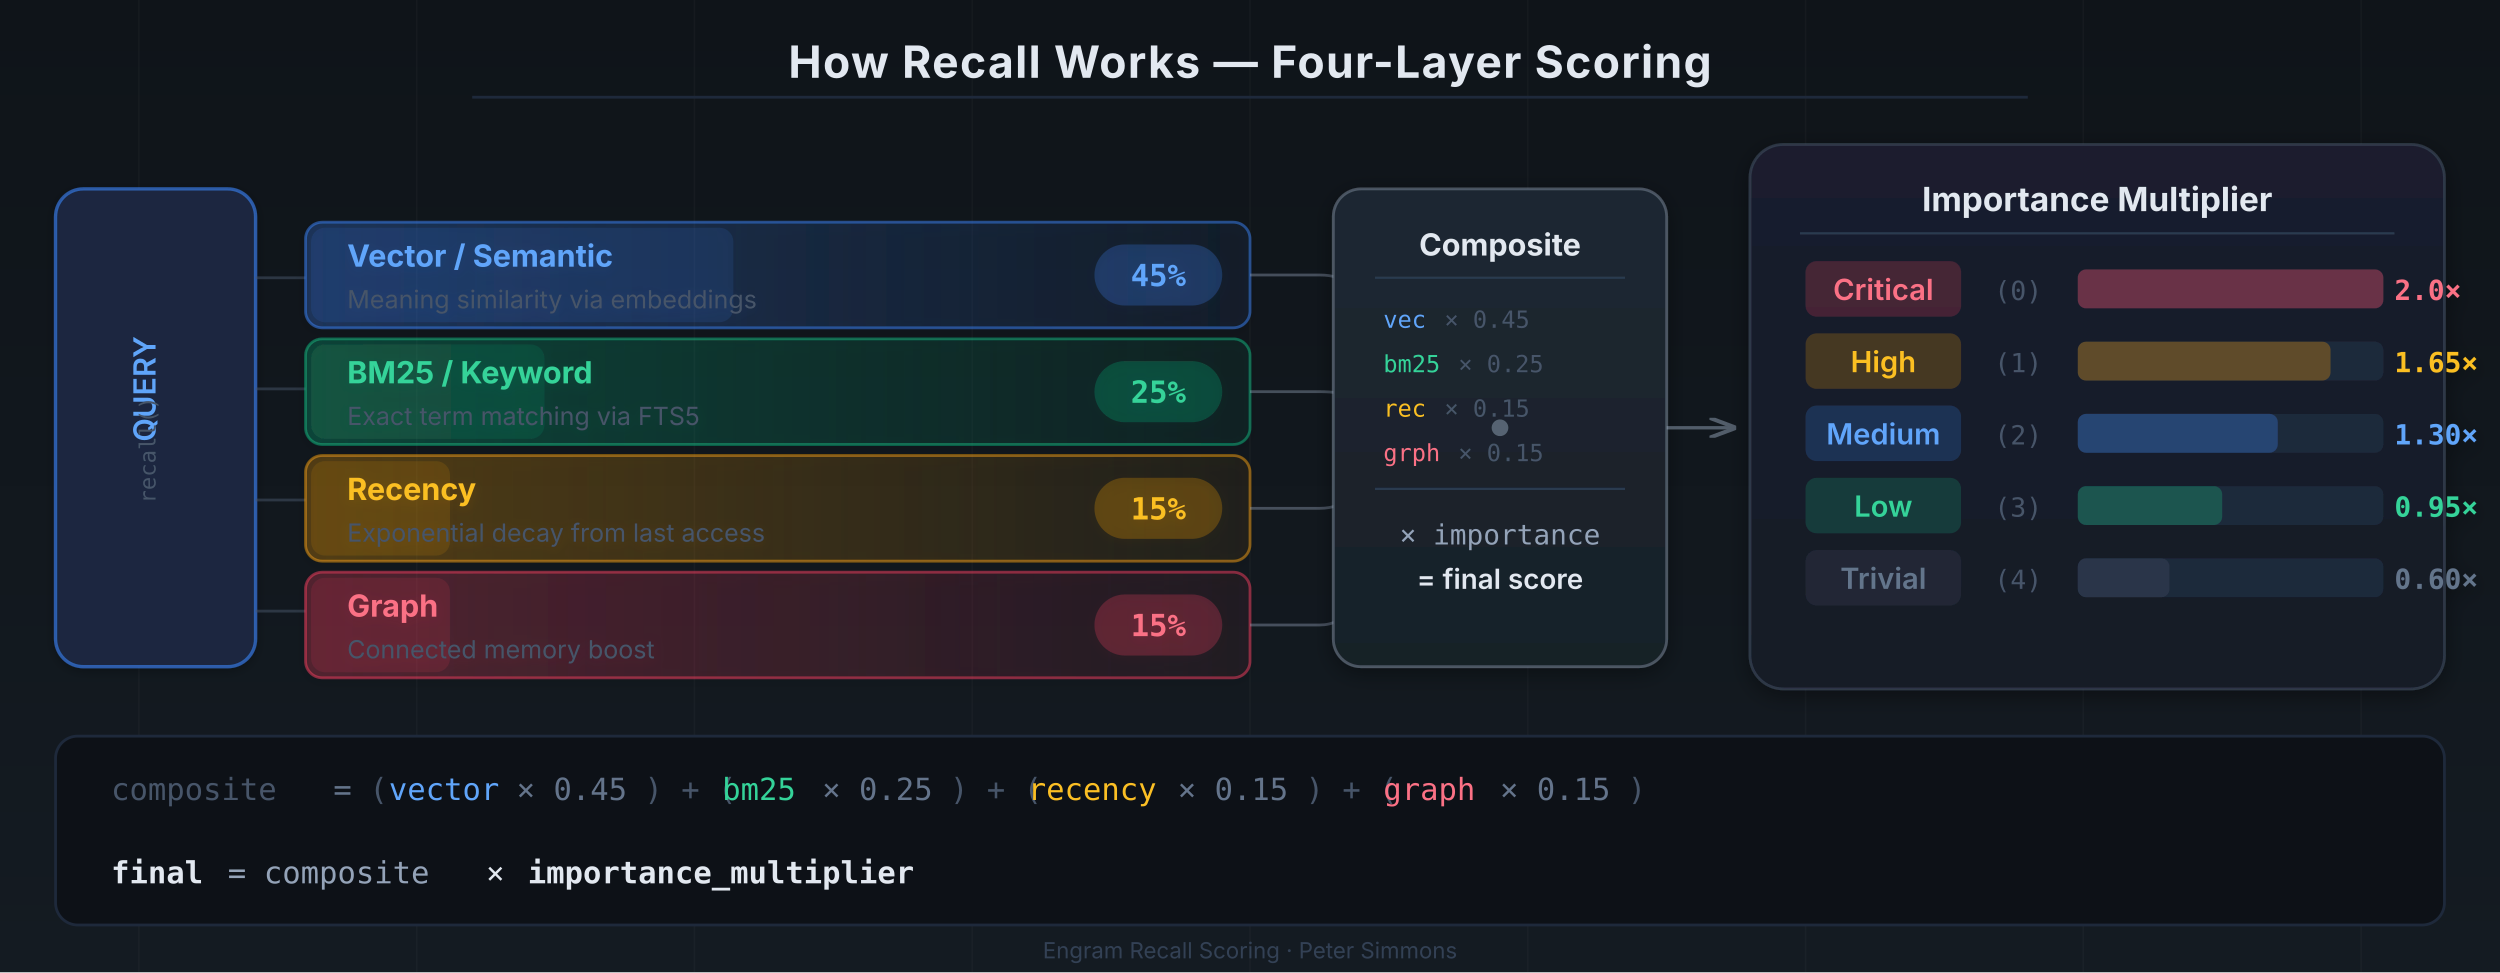
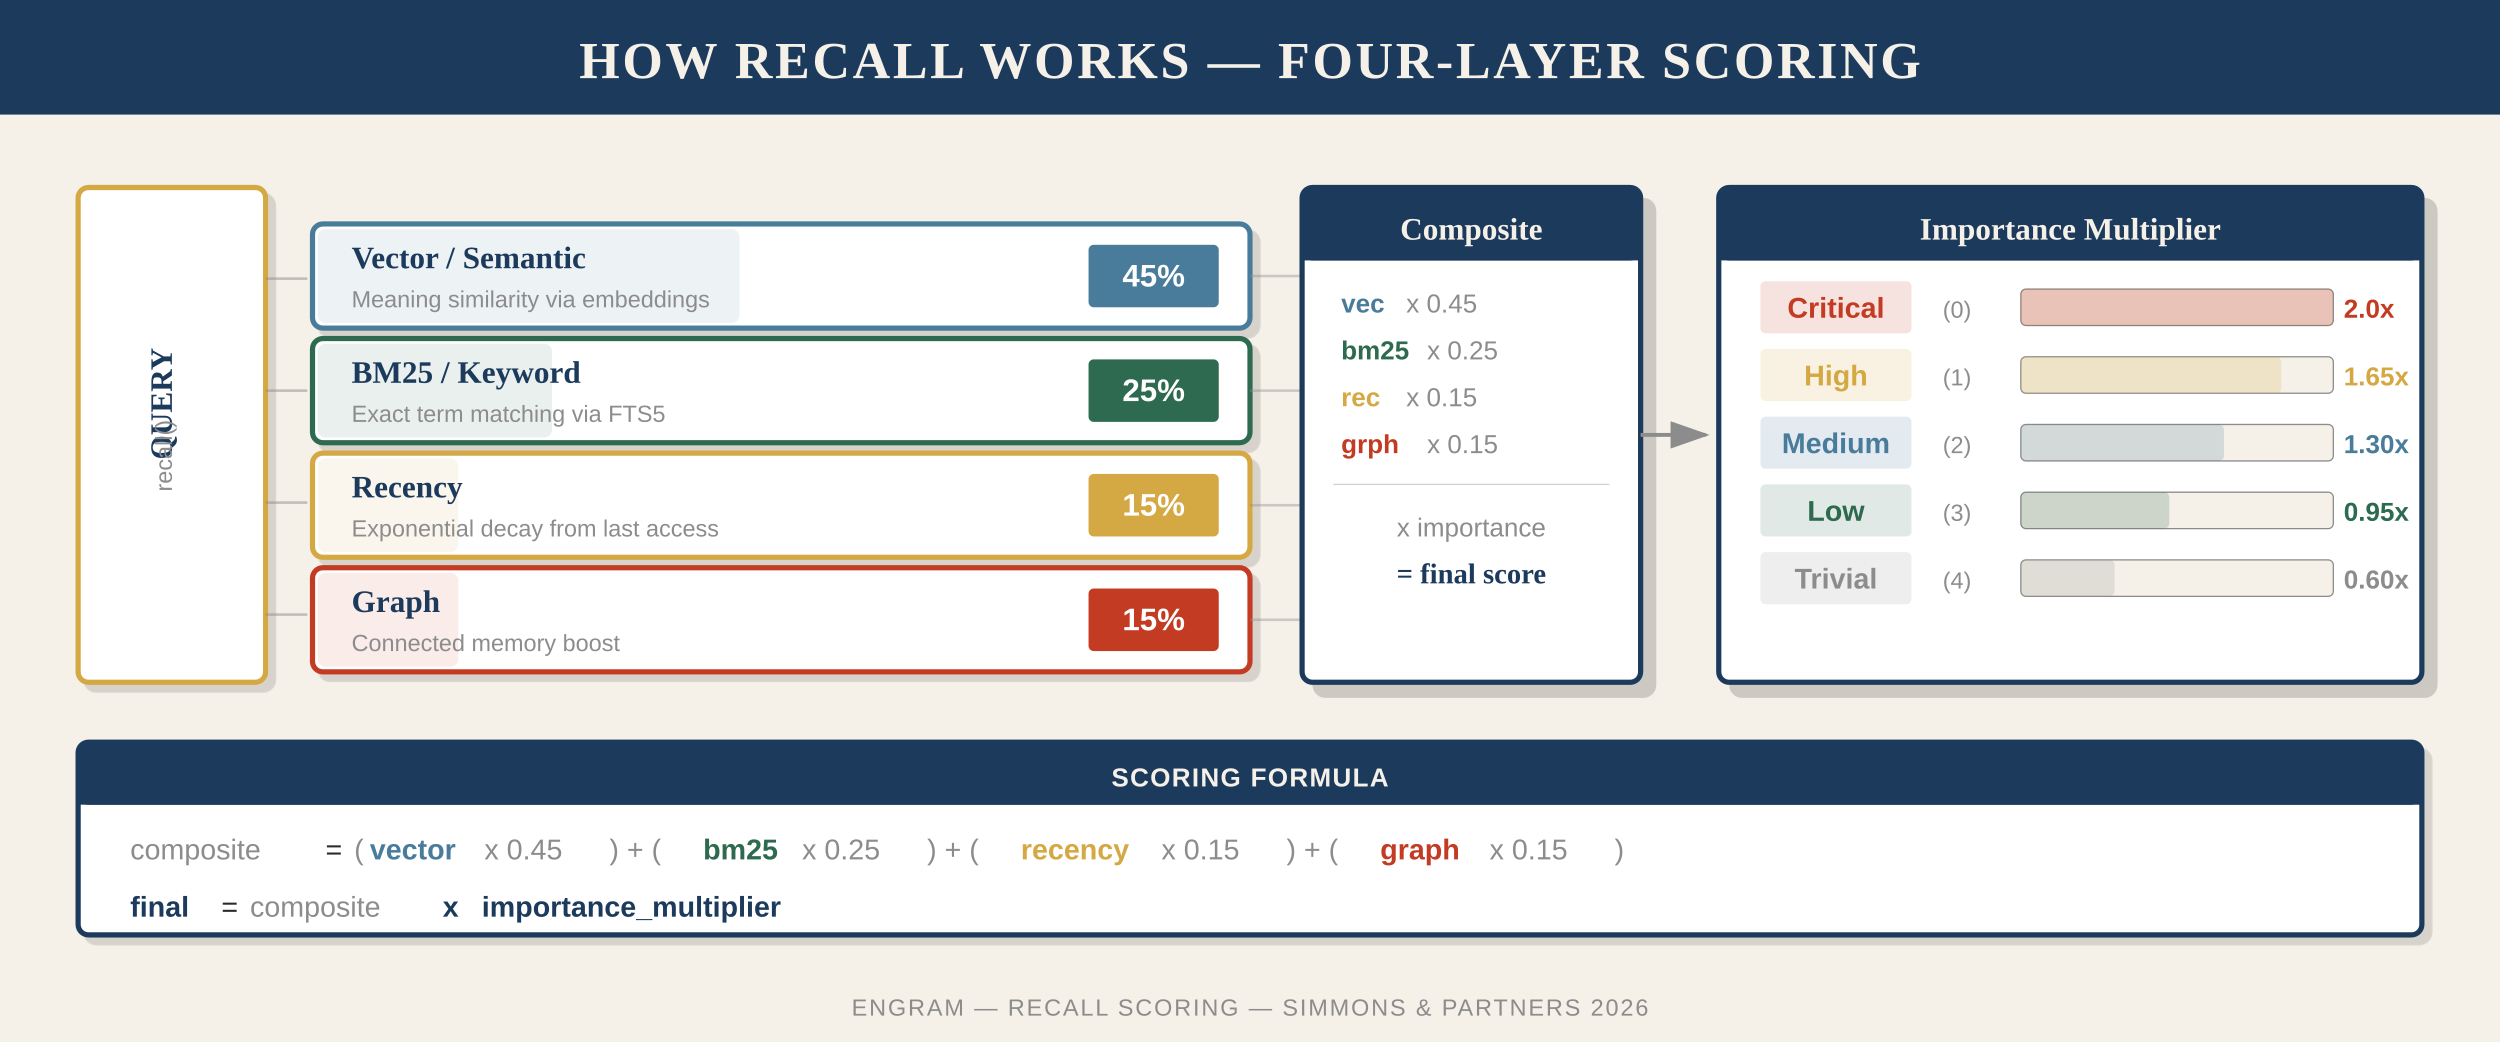
- <svg xmlns="http://www.w3.org/2000/svg" viewBox="0 0 900 350" width="900" height="350">
+ <svg xmlns="http://www.w3.org/2000/svg" viewBox="0 0 960 400" width="100%">
  <defs>
-     <linearGradient id="bgGrad" x1="0" y1="0" x2="0" y2="1">
-       <stop offset="0%" stop-color="#0f1419" />
-       <stop offset="100%" stop-color="#141b22" />
-     </linearGradient>
-     <linearGradient id="laneBlue" x1="0" y1="0" x2="1" y2="0">
-       <stop offset="0%" stop-color="#3b82f6" stop-opacity="0.25" />
-       <stop offset="100%" stop-color="#3b82f6" stop-opacity="0.05" />
-     </linearGradient>
-     <linearGradient id="laneGreen" x1="0" y1="0" x2="1" y2="0">
-       <stop offset="0%" stop-color="#10b981" stop-opacity="0.25" />
-       <stop offset="100%" stop-color="#10b981" stop-opacity="0.05" />
-     </linearGradient>
-     <linearGradient id="laneAmber" x1="0" y1="0" x2="1" y2="0">
-       <stop offset="0%" stop-color="#f59e0b" stop-opacity="0.25" />
-       <stop offset="100%" stop-color="#f59e0b" stop-opacity="0.05" />
-     </linearGradient>
-     <linearGradient id="laneRose" x1="0" y1="0" x2="1" y2="0">
-       <stop offset="0%" stop-color="#f43f5e" stop-opacity="0.25" />
-       <stop offset="100%" stop-color="#f43f5e" stop-opacity="0.05" />
-     </linearGradient>
-     <linearGradient id="mergeGrad" x1="0" y1="0" x2="0" y2="1">
-       <stop offset="0%" stop-color="#1e2832" />
-       <stop offset="100%" stop-color="#182028" />
-     </linearGradient>
-     <linearGradient id="multGrad" x1="0" y1="0" x2="0" y2="1">
-       <stop offset="0%" stop-color="#1a1f2e" />
-       <stop offset="100%" stop-color="#151a26" />
-     </linearGradient>
-     <filter id="glowBlue" x="-20%" y="-20%" width="140%" height="140%">
-       <feGaussianBlur stdDeviation="3" result="blur" />
-       <feFlood flood-color="#3b82f6" flood-opacity="0.3" />
-       <feComposite in2="blur" operator="in" />
-       <feMerge>
-         <feMergeNode />
-         <feMergeNode in="SourceGraphic" />
-       </feMerge>
+     <filter id="shadow-standard" x="-5%" y="-5%" width="115%" height="115%">
+       <feDropShadow dx="3" dy="3" stdDeviation="0" flood-color="#2B2B2B" flood-opacity="0.15" />
    </filter>
-     <filter id="shadow" x="-5%" y="-5%" width="110%" height="115%">
-       <feDropShadow dx="0" dy="2" stdDeviation="4" flood-color="#000" flood-opacity="0.4" />
+     <filter id="shadow-elevated" x="-5%" y="-5%" width="115%" height="115%">
+       <feDropShadow dx="5" dy="5" stdDeviation="0" flood-color="#2B2B2B" flood-opacity="0.2" />
    </filter>
-     <filter id="softShadow" x="-5%" y="-5%" width="110%" height="115%">
-       <feDropShadow dx="0" dy="1" stdDeviation="2" flood-color="#000" flood-opacity="0.3" />
-     </filter>
-     <marker id="arrowWhite" markerWidth="8" markerHeight="6" refX="8" refY="3" orient="auto">
-       <path d="M0,0 L8,3 L0,6" fill="none" stroke="#475569" stroke-width="1.2" />
+     <marker id="arrowhead" markerWidth="10" markerHeight="7" refX="9" refY="3.5" orient="auto">
+       <polygon points="0 0, 10 3.5, 0 7" fill="#8C8C8C" />
    </marker>
-     <marker id="arrowMerge" markerWidth="8" markerHeight="6" refX="8" refY="3" orient="auto">
-       <path d="M0,0 L8,3 L0,6" fill="none" stroke="#94a3b8" stroke-width="1.2" />
-     </marker>
+     <style>
+       @media (prefers-color-scheme: dark) {
+         .bg-ivory { fill: #1A1A2E; }
+         .text-navy { fill: #F5F0E8; }
+         .text-charcoal { fill: #E0E0E0; }
+         .card-fill { fill: #2B2B3D; }
+       }
+     </style>
  </defs>
-   <rect width="900" height="350" fill="url(#bgGrad)" />
-   <g opacity="0.03">
-     <line x1="50" y1="0" x2="50" y2="350" stroke="#fff" stroke-width="0.5" />
-     <line x1="150" y1="0" x2="150" y2="350" stroke="#fff" stroke-width="0.5" />
-     <line x1="250" y1="0" x2="250" y2="350" stroke="#fff" stroke-width="0.5" />
-     <line x1="350" y1="0" x2="350" y2="350" stroke="#fff" stroke-width="0.5" />
-     <line x1="450" y1="0" x2="450" y2="350" stroke="#fff" stroke-width="0.5" />
-     <line x1="550" y1="0" x2="550" y2="350" stroke="#fff" stroke-width="0.5" />
-     <line x1="650" y1="0" x2="650" y2="350" stroke="#fff" stroke-width="0.5" />
-     <line x1="750" y1="0" x2="750" y2="350" stroke="#fff" stroke-width="0.5" />
-     <line x1="850" y1="0" x2="850" y2="350" stroke="#fff" stroke-width="0.5" />
+   <rect class="bg-ivory" width="960" height="400" fill="#F5F0E8" />
+   <rect x="0" y="0" width="960" height="44" fill="#1B3A5C" />
+   <text x="480" y="30" font-family="Georgia, 'Times New Roman', serif" font-weight="700" font-size="20" fill="#F5F0E8" text-anchor="middle" letter-spacing="0.05em">HOW RECALL WORKS — FOUR-LAYER SCORING</text>
+   <g filter="url(#shadow-standard)">
+     <rect class="card-fill" x="30" y="72" width="72" height="190" fill="#FFFFFF" stroke="#D4A843" stroke-width="2" rx="4" />
+     <text x="66" y="155" text-anchor="middle" fill="#1B3A5C" font-family="Georgia, 'Times New Roman', serif" font-weight="700" font-size="12" transform="rotate(-90 66 155)">QUERY</text>
+     <text x="66" y="175" text-anchor="middle" fill="#8C8C8C" font-family="'Helvetica Neue', Arial, sans-serif" font-size="9" transform="rotate(-90 66 175)">recall()</text>
  </g>
-   <text x="450" y="28" text-anchor="middle" fill="#e2e8f0" font-family="'SF Pro Display','Inter','Segoe UI',system-ui,sans-serif" font-size="16" font-weight="700" letter-spacing="0.5">How Recall Works — Four-Layer Scoring</text>
-   <line x1="170" y1="35" x2="730" y2="35" stroke="#1e293b" stroke-width="1" />
-   <g filter="url(#softShadow)">
-     <rect x="20" y="68" width="72" height="172" rx="10" fill="#1a2740" stroke="#3b82f6" stroke-width="1.2" stroke-opacity="0.6" />
-     <text x="56" y="140" text-anchor="middle" fill="#60a5fa" font-family="'SF Pro Text','Inter','Segoe UI',system-ui,sans-serif" font-size="11" font-weight="600" transform="rotate(-90 56 140)">QUERY</text>
-     <text x="56" y="162" text-anchor="middle" fill="#475569" font-family="'SF Mono','JetBrains Mono','Cascadia Code',monospace" font-size="8" transform="rotate(-90 56 162)">recall()</text>
+   <g stroke="#8C8C8C" stroke-width="1" opacity="0.5">
+     <line x1="102" y1="107" x2="118" y2="107" />
+     <line x1="102" y1="150" x2="118" y2="150" />
+     <line x1="102" y1="193" x2="118" y2="193" />
+     <line x1="102" y1="236" x2="118" y2="236" />
  </g>
-   <g stroke="#475569" stroke-width="1" opacity="0.5">
-     <line x1="92" y1="100" x2="110" y2="100" />
-     <line x1="92" y1="140" x2="110" y2="140" />
-     <line x1="92" y1="180" x2="110" y2="180" />
-     <line x1="92" y1="220" x2="110" y2="220" />
+   <g filter="url(#shadow-standard)">
+     <rect class="card-fill" x="120" y="86" width="360" height="40" fill="#FFFFFF" stroke="#4A7C9B" stroke-width="2" rx="4" />
+     <rect x="122" y="88" width="162" height="36" fill="#4A7C9B" opacity="0.1" rx="3" />
+     <text x="135" y="103" fill="#1B3A5C" font-family="Georgia, 'Times New Roman', serif" font-weight="700" font-size="12">Vector / Semantic</text>
+     <text x="135" y="118" fill="#8C8C8C" font-family="'Helvetica Neue', Arial, sans-serif" font-size="9">Meaning similarity via embeddings</text>
+     <rect x="418" y="94" width="50" height="24" fill="#4A7C9B" rx="2" />
+     <text x="443" y="110" text-anchor="middle" fill="#FFFFFF" font-family="'Helvetica Neue', Arial, sans-serif" font-size="12" font-weight="700">45%</text>
  </g>
-   <g filter="url(#softShadow)">
-     <rect x="110" y="80" width="340" height="38" rx="6" fill="url(#laneBlue)" stroke="#3b82f6" stroke-width="1" stroke-opacity="0.5" />
-     <rect x="112" y="82" width="152" height="34" rx="5" fill="#3b82f6" opacity="0.12" />
-     <text x="125" y="96" fill="#60a5fa" font-family="'SF Pro Text','Inter','Segoe UI',system-ui,sans-serif" font-size="11" font-weight="700">Vector / Semantic</text>
-     <text x="125" y="111" fill="#475569" font-family="'SF Pro Text','Inter','Segoe UI',system-ui,sans-serif" font-size="9">Meaning similarity via embeddings</text>
-     <rect x="394" y="88" width="46" height="22" rx="11" fill="#3b82f6" opacity="0.25" />
-     <text x="417" y="103" text-anchor="middle" fill="#60a5fa" font-family="'SF Mono','JetBrains Mono','Cascadia Code',monospace" font-size="11" font-weight="700">45%</text>
+   <g filter="url(#shadow-standard)">
+     <rect class="card-fill" x="120" y="130" width="360" height="40" fill="#FFFFFF" stroke="#2D6A4F" stroke-width="2" rx="4" />
+     <rect x="122" y="132" width="90" height="36" fill="#2D6A4F" opacity="0.1" rx="3" />
+     <text x="135" y="147" fill="#1B3A5C" font-family="Georgia, 'Times New Roman', serif" font-weight="700" font-size="12">BM25 / Keyword</text>
+     <text x="135" y="162" fill="#8C8C8C" font-family="'Helvetica Neue', Arial, sans-serif" font-size="9">Exact term matching via FTS5</text>
+     <rect x="418" y="138" width="50" height="24" fill="#2D6A4F" rx="2" />
+     <text x="443" y="154" text-anchor="middle" fill="#FFFFFF" font-family="'Helvetica Neue', Arial, sans-serif" font-size="12" font-weight="700">25%</text>
  </g>
-   <g filter="url(#softShadow)">
-     <rect x="110" y="122" width="340" height="38" rx="6" fill="url(#laneGreen)" stroke="#10b981" stroke-width="1" stroke-opacity="0.5" />
-     <rect x="112" y="124" width="84" height="34" rx="5" fill="#10b981" opacity="0.12" />
-     <text x="125" y="138" fill="#34d399" font-family="'SF Pro Text','Inter','Segoe UI',system-ui,sans-serif" font-size="11" font-weight="700">BM25 / Keyword</text>
-     <text x="125" y="153" fill="#475569" font-family="'SF Pro Text','Inter','Segoe UI',system-ui,sans-serif" font-size="9">Exact term matching via FTS5</text>
-     <rect x="394" y="130" width="46" height="22" rx="11" fill="#10b981" opacity="0.25" />
-     <text x="417" y="145" text-anchor="middle" fill="#34d399" font-family="'SF Mono','JetBrains Mono','Cascadia Code',monospace" font-size="11" font-weight="700">25%</text>
+   <g filter="url(#shadow-standard)">
+     <rect class="card-fill" x="120" y="174" width="360" height="40" fill="#FFFFFF" stroke="#D4A843" stroke-width="2" rx="4" />
+     <rect x="122" y="176" width="54" height="36" fill="#D4A843" opacity="0.1" rx="3" />
+     <text x="135" y="191" fill="#1B3A5C" font-family="Georgia, 'Times New Roman', serif" font-weight="700" font-size="12">Recency</text>
+     <text x="135" y="206" fill="#8C8C8C" font-family="'Helvetica Neue', Arial, sans-serif" font-size="9">Exponential decay from last access</text>
+     <rect x="418" y="182" width="50" height="24" fill="#D4A843" rx="2" />
+     <text x="443" y="198" text-anchor="middle" fill="#FFFFFF" font-family="'Helvetica Neue', Arial, sans-serif" font-size="12" font-weight="700">15%</text>
  </g>
-   <g filter="url(#softShadow)">
-     <rect x="110" y="164" width="340" height="38" rx="6" fill="url(#laneAmber)" stroke="#f59e0b" stroke-width="1" stroke-opacity="0.5" />
-     <rect x="112" y="166" width="50" height="34" rx="5" fill="#f59e0b" opacity="0.12" />
-     <text x="125" y="180" fill="#fbbf24" font-family="'SF Pro Text','Inter','Segoe UI',system-ui,sans-serif" font-size="11" font-weight="700">Recency</text>
-     <text x="125" y="195" fill="#475569" font-family="'SF Pro Text','Inter','Segoe UI',system-ui,sans-serif" font-size="9">Exponential decay from last access</text>
-     <rect x="394" y="172" width="46" height="22" rx="11" fill="#f59e0b" opacity="0.25" />
-     <text x="417" y="187" text-anchor="middle" fill="#fbbf24" font-family="'SF Mono','JetBrains Mono','Cascadia Code',monospace" font-size="11" font-weight="700">15%</text>
+   <g filter="url(#shadow-standard)">
+     <rect class="card-fill" x="120" y="218" width="360" height="40" fill="#FFFFFF" stroke="#C23B22" stroke-width="2" rx="4" />
+     <rect x="122" y="220" width="54" height="36" fill="#C23B22" opacity="0.1" rx="3" />
+     <text x="135" y="235" fill="#1B3A5C" font-family="Georgia, 'Times New Roman', serif" font-weight="700" font-size="12">Graph</text>
+     <text x="135" y="250" fill="#8C8C8C" font-family="'Helvetica Neue', Arial, sans-serif" font-size="9">Connected memory boost</text>
+     <rect x="418" y="226" width="50" height="24" fill="#C23B22" rx="2" />
+     <text x="443" y="242" text-anchor="middle" fill="#FFFFFF" font-family="'Helvetica Neue', Arial, sans-serif" font-size="12" font-weight="700">15%</text>
  </g>
-   <g filter="url(#softShadow)">
-     <rect x="110" y="206" width="340" height="38" rx="6" fill="url(#laneRose)" stroke="#f43f5e" stroke-width="1" stroke-opacity="0.5" />
-     <rect x="112" y="208" width="50" height="34" rx="5" fill="#f43f5e" opacity="0.12" />
-     <text x="125" y="222" fill="#fb7185" font-family="'SF Pro Text','Inter','Segoe UI',system-ui,sans-serif" font-size="11" font-weight="700">Graph</text>
-     <text x="125" y="237" fill="#475569" font-family="'SF Pro Text','Inter','Segoe UI',system-ui,sans-serif" font-size="9">Connected memory boost</text>
-     <rect x="394" y="214" width="46" height="22" rx="11" fill="#f43f5e" opacity="0.25" />
-     <text x="417" y="229" text-anchor="middle" fill="#fb7185" font-family="'SF Mono','JetBrains Mono','Cascadia Code',monospace" font-size="11" font-weight="700">15%</text>
+   <g stroke="#8C8C8C" stroke-width="1" opacity="0.4">
+     <path d="M480,106 L500,106 Q510,106 510,120 L510,160" fill="none" />
+     <path d="M480,150 L500,150 Q510,150 510,160" fill="none" />
+     <path d="M480,194 L500,194 Q510,194 510,175" fill="none" />
+     <path d="M480,238 L500,238 Q510,238 510,210 L510,175" fill="none" />
  </g>
-   <g stroke="#94a3b8" stroke-width="1" opacity="0.4">
-     <path d="M450,99 L475,99 Q490,99 490,114 L490,148" fill="none" />
-     <path d="M450,141 L475,141 Q490,141 490,148" fill="none" />
-     <path d="M450,183 L475,183 Q490,183 490,165" fill="none" />
-     <path d="M450,225 L475,225 Q490,225 490,200 L490,165" fill="none" />
+   <g filter="url(#shadow-elevated)">
+     <rect class="card-fill" x="500" y="72" width="130" height="190" fill="#FFFFFF" stroke="#1B3A5C" stroke-width="2" rx="4" />
+     <rect x="500" y="72" width="130" height="28" fill="#1B3A5C" rx="4" />
+     <rect x="500" y="96" width="130" height="4" fill="#1B3A5C" />
+     <text x="565" y="92" text-anchor="middle" fill="#F5F0E8" font-family="Georgia, 'Times New Roman', serif" font-weight="700" font-size="12">Composite</text>
+     <g font-family="'Helvetica Neue', Arial, sans-serif" font-size="10">
+       <text x="515" y="120" fill="#4A7C9B" font-weight="600">vec</text>
+       <text x="540" y="120" fill="#8C8C8C">x 0.45</text>
+       <text x="515" y="138" fill="#2D6A4F" font-weight="600">bm25</text>
+       <text x="548" y="138" fill="#8C8C8C">x 0.25</text>
+       <text x="515" y="156" fill="#D4A843" font-weight="600">rec</text>
+       <text x="540" y="156" fill="#8C8C8C">x 0.15</text>
+       <text x="515" y="174" fill="#C23B22" font-weight="600">grph</text>
+       <text x="548" y="174" fill="#8C8C8C">x 0.15</text>
+     </g>
+     <line x1="512" y1="186" x2="618" y2="186" stroke="#8C8C8C" stroke-width="0.5" opacity="0.4" />
+     <text x="565" y="206" text-anchor="middle" fill="#8C8C8C" font-family="'Helvetica Neue', Arial, sans-serif" font-size="10">x importance</text>
+     <text x="565" y="224" text-anchor="middle" fill="#1B3A5C" font-family="Georgia, 'Times New Roman', serif" font-weight="700" font-size="11">= final score</text>
  </g>
-   <g filter="url(#shadow)">
-     <rect x="480" y="68" width="120" height="172" rx="10" fill="url(#mergeGrad)" stroke="#94a3b8" stroke-width="1" stroke-opacity="0.4" />
-     <text x="540" y="92" text-anchor="middle" fill="#e2e8f0" font-family="'SF Pro Text','Inter','Segoe UI',system-ui,sans-serif" font-size="11" font-weight="700">Composite</text>
-     <line x1="495" y1="100" x2="585" y2="100" stroke="#2a3a50" stroke-width="0.8" />
-     <g font-family="'SF Mono','JetBrains Mono','Cascadia Code',monospace" font-size="8.5">
-       <text x="498" y="118" fill="#60a5fa">vec</text>
-       <text x="520" y="118" fill="#475569">× 0.45</text>
-       <text x="498" y="134" fill="#34d399">bm25</text>
-       <text x="525" y="134" fill="#475569">× 0.25</text>
-       <text x="498" y="150" fill="#fbbf24">rec</text>
-       <text x="520" y="150" fill="#475569">× 0.15</text>
-       <text x="498" y="166" fill="#fb7185">grph</text>
-       <text x="525" y="166" fill="#475569">× 0.15</text>
-     </g>
-     <line x1="495" y1="176" x2="585" y2="176" stroke="#2a3a50" stroke-width="0.8" />
-     <text x="540" y="196" text-anchor="middle" fill="#94a3b8" font-family="'SF Mono','JetBrains Mono','Cascadia Code',monospace" font-size="10">× importance</text>
-     <text x="540" y="212" text-anchor="middle" fill="#e2e8f0" font-family="'SF Pro Text','Inter','Segoe UI',system-ui,sans-serif" font-size="10" font-weight="600">= final score</text>
-     <circle cx="540" cy="154" r="3" fill="#94a3b8" opacity="0.5" />
-   </g>
-   <line x1="600" y1="154" x2="625" y2="154" stroke="#94a3b8" stroke-width="1.2" opacity="0.5" marker-end="url(#arrowMerge)" />
-   <g filter="url(#shadow)">
-     <rect x="630" y="52" width="250" height="196" rx="12" fill="url(#multGrad)" stroke="#475569" stroke-width="1" stroke-opacity="0.5" />
-     <text x="755" y="76" text-anchor="middle" fill="#e2e8f0" font-family="'SF Pro Display','Inter','Segoe UI',system-ui,sans-serif" font-size="12" font-weight="700">Importance Multiplier</text>
-     <line x1="648" y1="84" x2="862" y2="84" stroke="#2a3a50" stroke-width="0.8" />
-     <g font-family="'SF Pro Text','Inter','Segoe UI',system-ui,sans-serif" font-size="10.5">
-       <rect x="650" y="94" width="56" height="20" rx="4" fill="#f43f5e" opacity="0.2" />
-       <text x="678" y="108" text-anchor="middle" fill="#fb7185" font-weight="600">Critical</text>
-       <text x="718" y="108" fill="#475569" font-family="'SF Mono','JetBrains Mono','Cascadia Code',monospace" font-size="9.5">(0)</text>
-       <rect x="748" y="97" width="110" height="14" rx="3" fill="#1e293b" />
-       <rect x="748" y="97" width="110" height="14" rx="3" fill="#f43f5e" opacity="0.35" />
-       <text x="862" y="108" fill="#fb7185" font-family="'SF Mono','JetBrains Mono','Cascadia Code',monospace" font-size="10" font-weight="600">2.0×</text>
-       <rect x="650" y="120" width="56" height="20" rx="4" fill="#f59e0b" opacity="0.2" />
-       <text x="678" y="134" text-anchor="middle" fill="#fbbf24" font-weight="600">High</text>
-       <text x="718" y="134" fill="#475569" font-family="'SF Mono','JetBrains Mono','Cascadia Code',monospace" font-size="9.5">(1)</text>
-       <rect x="748" y="123" width="110" height="14" rx="3" fill="#1e293b" />
-       <rect x="748" y="123" width="91" height="14" rx="3" fill="#f59e0b" opacity="0.3" />
-       <text x="862" y="134" fill="#fbbf24" font-family="'SF Mono','JetBrains Mono','Cascadia Code',monospace" font-size="10" font-weight="600">1.65×</text>
-       <rect x="650" y="146" width="56" height="20" rx="4" fill="#3b82f6" opacity="0.2" />
-       <text x="678" y="160" text-anchor="middle" fill="#60a5fa" font-weight="600">Medium</text>
-       <text x="718" y="160" fill="#475569" font-family="'SF Mono','JetBrains Mono','Cascadia Code',monospace" font-size="9.5">(2)</text>
-       <rect x="748" y="149" width="110" height="14" rx="3" fill="#1e293b" />
-       <rect x="748" y="149" width="72" height="14" rx="3" fill="#3b82f6" opacity="0.3" />
-       <text x="862" y="160" fill="#60a5fa" font-family="'SF Mono','JetBrains Mono','Cascadia Code',monospace" font-size="10" font-weight="600">1.30×</text>
-       <rect x="650" y="172" width="56" height="20" rx="4" fill="#10b981" opacity="0.2" />
-       <text x="678" y="186" text-anchor="middle" fill="#34d399" font-weight="600">Low</text>
-       <text x="718" y="186" fill="#475569" font-family="'SF Mono','JetBrains Mono','Cascadia Code',monospace" font-size="9.5">(3)</text>
-       <rect x="748" y="175" width="110" height="14" rx="3" fill="#1e293b" />
-       <rect x="748" y="175" width="52" height="14" rx="3" fill="#10b981" opacity="0.3" />
-       <text x="862" y="186" fill="#34d399" font-family="'SF Mono','JetBrains Mono','Cascadia Code',monospace" font-size="10" font-weight="600">0.95×</text>
-       <rect x="650" y="198" width="56" height="20" rx="4" fill="#475569" opacity="0.2" />
-       <text x="678" y="212" text-anchor="middle" fill="#64748b" font-weight="600">Trivial</text>
-       <text x="718" y="212" fill="#475569" font-family="'SF Mono','JetBrains Mono','Cascadia Code',monospace" font-size="9.5">(4)</text>
-       <rect x="748" y="201" width="110" height="14" rx="3" fill="#1e293b" />
-       <rect x="748" y="201" width="33" height="14" rx="3" fill="#475569" opacity="0.3" />
-       <text x="862" y="212" fill="#64748b" font-family="'SF Mono','JetBrains Mono','Cascadia Code',monospace" font-size="10" font-weight="600">0.60×</text>
+   <line x1="630" y1="167" x2="655" y2="167" stroke="#8C8C8C" stroke-width="1.5" marker-end="url(#arrowhead)" />
+   <g filter="url(#shadow-elevated)">
+     <rect class="card-fill" x="660" y="72" width="270" height="190" fill="#FFFFFF" stroke="#1B3A5C" stroke-width="2" rx="4" />
+     <rect x="660" y="72" width="270" height="28" fill="#1B3A5C" rx="4" />
+     <rect x="660" y="96" width="270" height="4" fill="#1B3A5C" />
+     <text x="795" y="92" text-anchor="middle" fill="#F5F0E8" font-family="Georgia, 'Times New Roman', serif" font-weight="700" font-size="12">Importance Multiplier</text>
+     <g font-family="'Helvetica Neue', Arial, sans-serif" font-size="11">
+       <rect x="676" y="108" width="58" height="20" fill="#C23B22" opacity="0.15" rx="2" />
+       <text x="705" y="122" text-anchor="middle" fill="#C23B22" font-weight="600">Critical</text>
+       <text x="746" y="122" fill="#8C8C8C" font-size="9">(0)</text>
+       <rect x="776" y="111" width="120" height="14" fill="#F5F0E8" stroke="#8C8C8C" stroke-width="0.5" rx="2" />
+       <rect x="776" y="111" width="120" height="14" fill="#C23B22" opacity="0.25" rx="2" />
+       <text x="900" y="122" fill="#C23B22" font-weight="700" font-size="10">2.0x</text>
+       <rect x="676" y="134" width="58" height="20" fill="#D4A843" opacity="0.15" rx="2" />
+       <text x="705" y="148" text-anchor="middle" fill="#D4A843" font-weight="600">High</text>
+       <text x="746" y="148" fill="#8C8C8C" font-size="9">(1)</text>
+       <rect x="776" y="137" width="120" height="14" fill="#F5F0E8" stroke="#8C8C8C" stroke-width="0.5" rx="2" />
+       <rect x="776" y="137" width="100" height="14" fill="#D4A843" opacity="0.2" rx="2" />
+       <text x="900" y="148" fill="#D4A843" font-weight="700" font-size="10">1.65x</text>
+       <rect x="676" y="160" width="58" height="20" fill="#4A7C9B" opacity="0.15" rx="2" />
+       <text x="705" y="174" text-anchor="middle" fill="#4A7C9B" font-weight="600">Medium</text>
+       <text x="746" y="174" fill="#8C8C8C" font-size="9">(2)</text>
+       <rect x="776" y="163" width="120" height="14" fill="#F5F0E8" stroke="#8C8C8C" stroke-width="0.5" rx="2" />
+       <rect x="776" y="163" width="78" height="14" fill="#4A7C9B" opacity="0.2" rx="2" />
+       <text x="900" y="174" fill="#4A7C9B" font-weight="700" font-size="10">1.30x</text>
+       <rect x="676" y="186" width="58" height="20" fill="#2D6A4F" opacity="0.15" rx="2" />
+       <text x="705" y="200" text-anchor="middle" fill="#2D6A4F" font-weight="600">Low</text>
+       <text x="746" y="200" fill="#8C8C8C" font-size="9">(3)</text>
+       <rect x="776" y="189" width="120" height="14" fill="#F5F0E8" stroke="#8C8C8C" stroke-width="0.5" rx="2" />
+       <rect x="776" y="189" width="57" height="14" fill="#2D6A4F" opacity="0.2" rx="2" />
+       <text x="900" y="200" fill="#2D6A4F" font-weight="700" font-size="10">0.95x</text>
+       <rect x="676" y="212" width="58" height="20" fill="#8C8C8C" opacity="0.15" rx="2" />
+       <text x="705" y="226" text-anchor="middle" fill="#8C8C8C" font-weight="600">Trivial</text>
+       <text x="746" y="226" fill="#8C8C8C" font-size="9">(4)</text>
+       <rect x="776" y="215" width="120" height="14" fill="#F5F0E8" stroke="#8C8C8C" stroke-width="0.5" rx="2" />
+       <rect x="776" y="215" width="36" height="14" fill="#8C8C8C" opacity="0.2" rx="2" />
+       <text x="900" y="226" fill="#8C8C8C" font-weight="700" font-size="10">0.60x</text>
    </g>
  </g>
-   <rect x="20" y="265" width="860" height="68" rx="8" fill="#0d1117" stroke="#1e293b" stroke-width="1" />
-   <g font-family="'SF Mono','JetBrains Mono','Cascadia Code',monospace" font-size="11">
-     <text x="40" y="288" fill="#475569">composite</text>
-     <text x="120" y="288" fill="#64748b">=</text>
-     <text x="133" y="288" fill="#475569">(</text>
-     <text x="140" y="288" fill="#60a5fa">vector</text>
-     <text x="186" y="288" fill="#64748b">× 0.45</text>
-     <text x="232" y="288" fill="#475569">) + (</text>
-     <text x="260" y="288" fill="#34d399">bm25</text>
-     <text x="296" y="288" fill="#64748b">× 0.25</text>
-     <text x="342" y="288" fill="#475569">) + (</text>
-     <text x="370" y="288" fill="#fbbf24">recency</text>
-     <text x="424" y="288" fill="#64748b">× 0.15</text>
-     <text x="470" y="288" fill="#475569">) + (</text>
-     <text x="498" y="288" fill="#fb7185">graph</text>
-     <text x="540" y="288" fill="#64748b">× 0.15</text>
-     <text x="586" y="288" fill="#475569">)</text>
-     <text x="40" y="318" fill="#e2e8f0" font-weight="600">final</text>
-     <text x="82" y="318" fill="#94a3b8">=</text>
-     <text x="95" y="318" fill="#94a3b8">composite</text>
-     <text x="175" y="318" fill="#e2e8f0">×</text>
-     <text x="190" y="318" fill="#e2e8f0" font-weight="600">importance_multiplier</text>
+   <g filter="url(#shadow-standard)">
+     <rect class="card-fill" x="30" y="285" width="900" height="74" fill="#FFFFFF" stroke="#1B3A5C" stroke-width="2" rx="4" />
+     <rect x="30" y="285" width="900" height="24" fill="#1B3A5C" rx="4" />
+     <rect x="30" y="305" width="900" height="4" fill="#1B3A5C" />
+     <text x="480" y="302" text-anchor="middle" fill="#F5F0E8" font-family="'Helvetica Neue', Arial, sans-serif" font-weight="600" font-size="10" letter-spacing="0.05em">SCORING FORMULA</text>
+     <g font-family="'Helvetica Neue', Arial, sans-serif" font-size="11">
+       <text x="50" y="330" fill="#8C8C8C">composite</text>
+       <text x="125" y="330" fill="#2B2B2B">=</text>
+       <text x="136" y="330" fill="#8C8C8C">(</text>
+       <text x="142" y="330" fill="#4A7C9B" font-weight="600">vector</text>
+       <text x="186" y="330" fill="#8C8C8C">x 0.45</text>
+       <text x="234" y="330" fill="#8C8C8C">) + (</text>
+       <text x="270" y="330" fill="#2D6A4F" font-weight="600">bm25</text>
+       <text x="308" y="330" fill="#8C8C8C">x 0.25</text>
+       <text x="356" y="330" fill="#8C8C8C">) + (</text>
+       <text x="392" y="330" fill="#D4A843" font-weight="600">recency</text>
+       <text x="446" y="330" fill="#8C8C8C">x 0.15</text>
+       <text x="494" y="330" fill="#8C8C8C">) + (</text>
+       <text x="530" y="330" fill="#C23B22" font-weight="600">graph</text>
+       <text x="572" y="330" fill="#8C8C8C">x 0.15</text>
+       <text x="620" y="330" fill="#8C8C8C">)</text>
+       <text x="50" y="352" fill="#1B3A5C" font-weight="700">final</text>
+       <text x="85" y="352" fill="#2B2B2B">=</text>
+       <text x="96" y="352" fill="#8C8C8C">composite</text>
+       <text x="170" y="352" fill="#1B3A5C" font-weight="700">x</text>
+       <text x="185" y="352" fill="#1B3A5C" font-weight="700">importance_multiplier</text>
+     </g>
  </g>
-   <text x="450" y="345" text-anchor="middle" fill="#334155" font-family="'SF Pro Text','Inter','Segoe UI',system-ui,sans-serif" font-size="8">Engram Recall Scoring · Peter Simmons</text>
+   <text x="480" y="390" text-anchor="middle" fill="#8C8C8C" font-family="'Helvetica Neue', Arial, sans-serif" font-size="9" letter-spacing="0.08em">ENGRAM — RECALL SCORING — SIMMONS &amp; PARTNERS 2026</text>
</svg>
